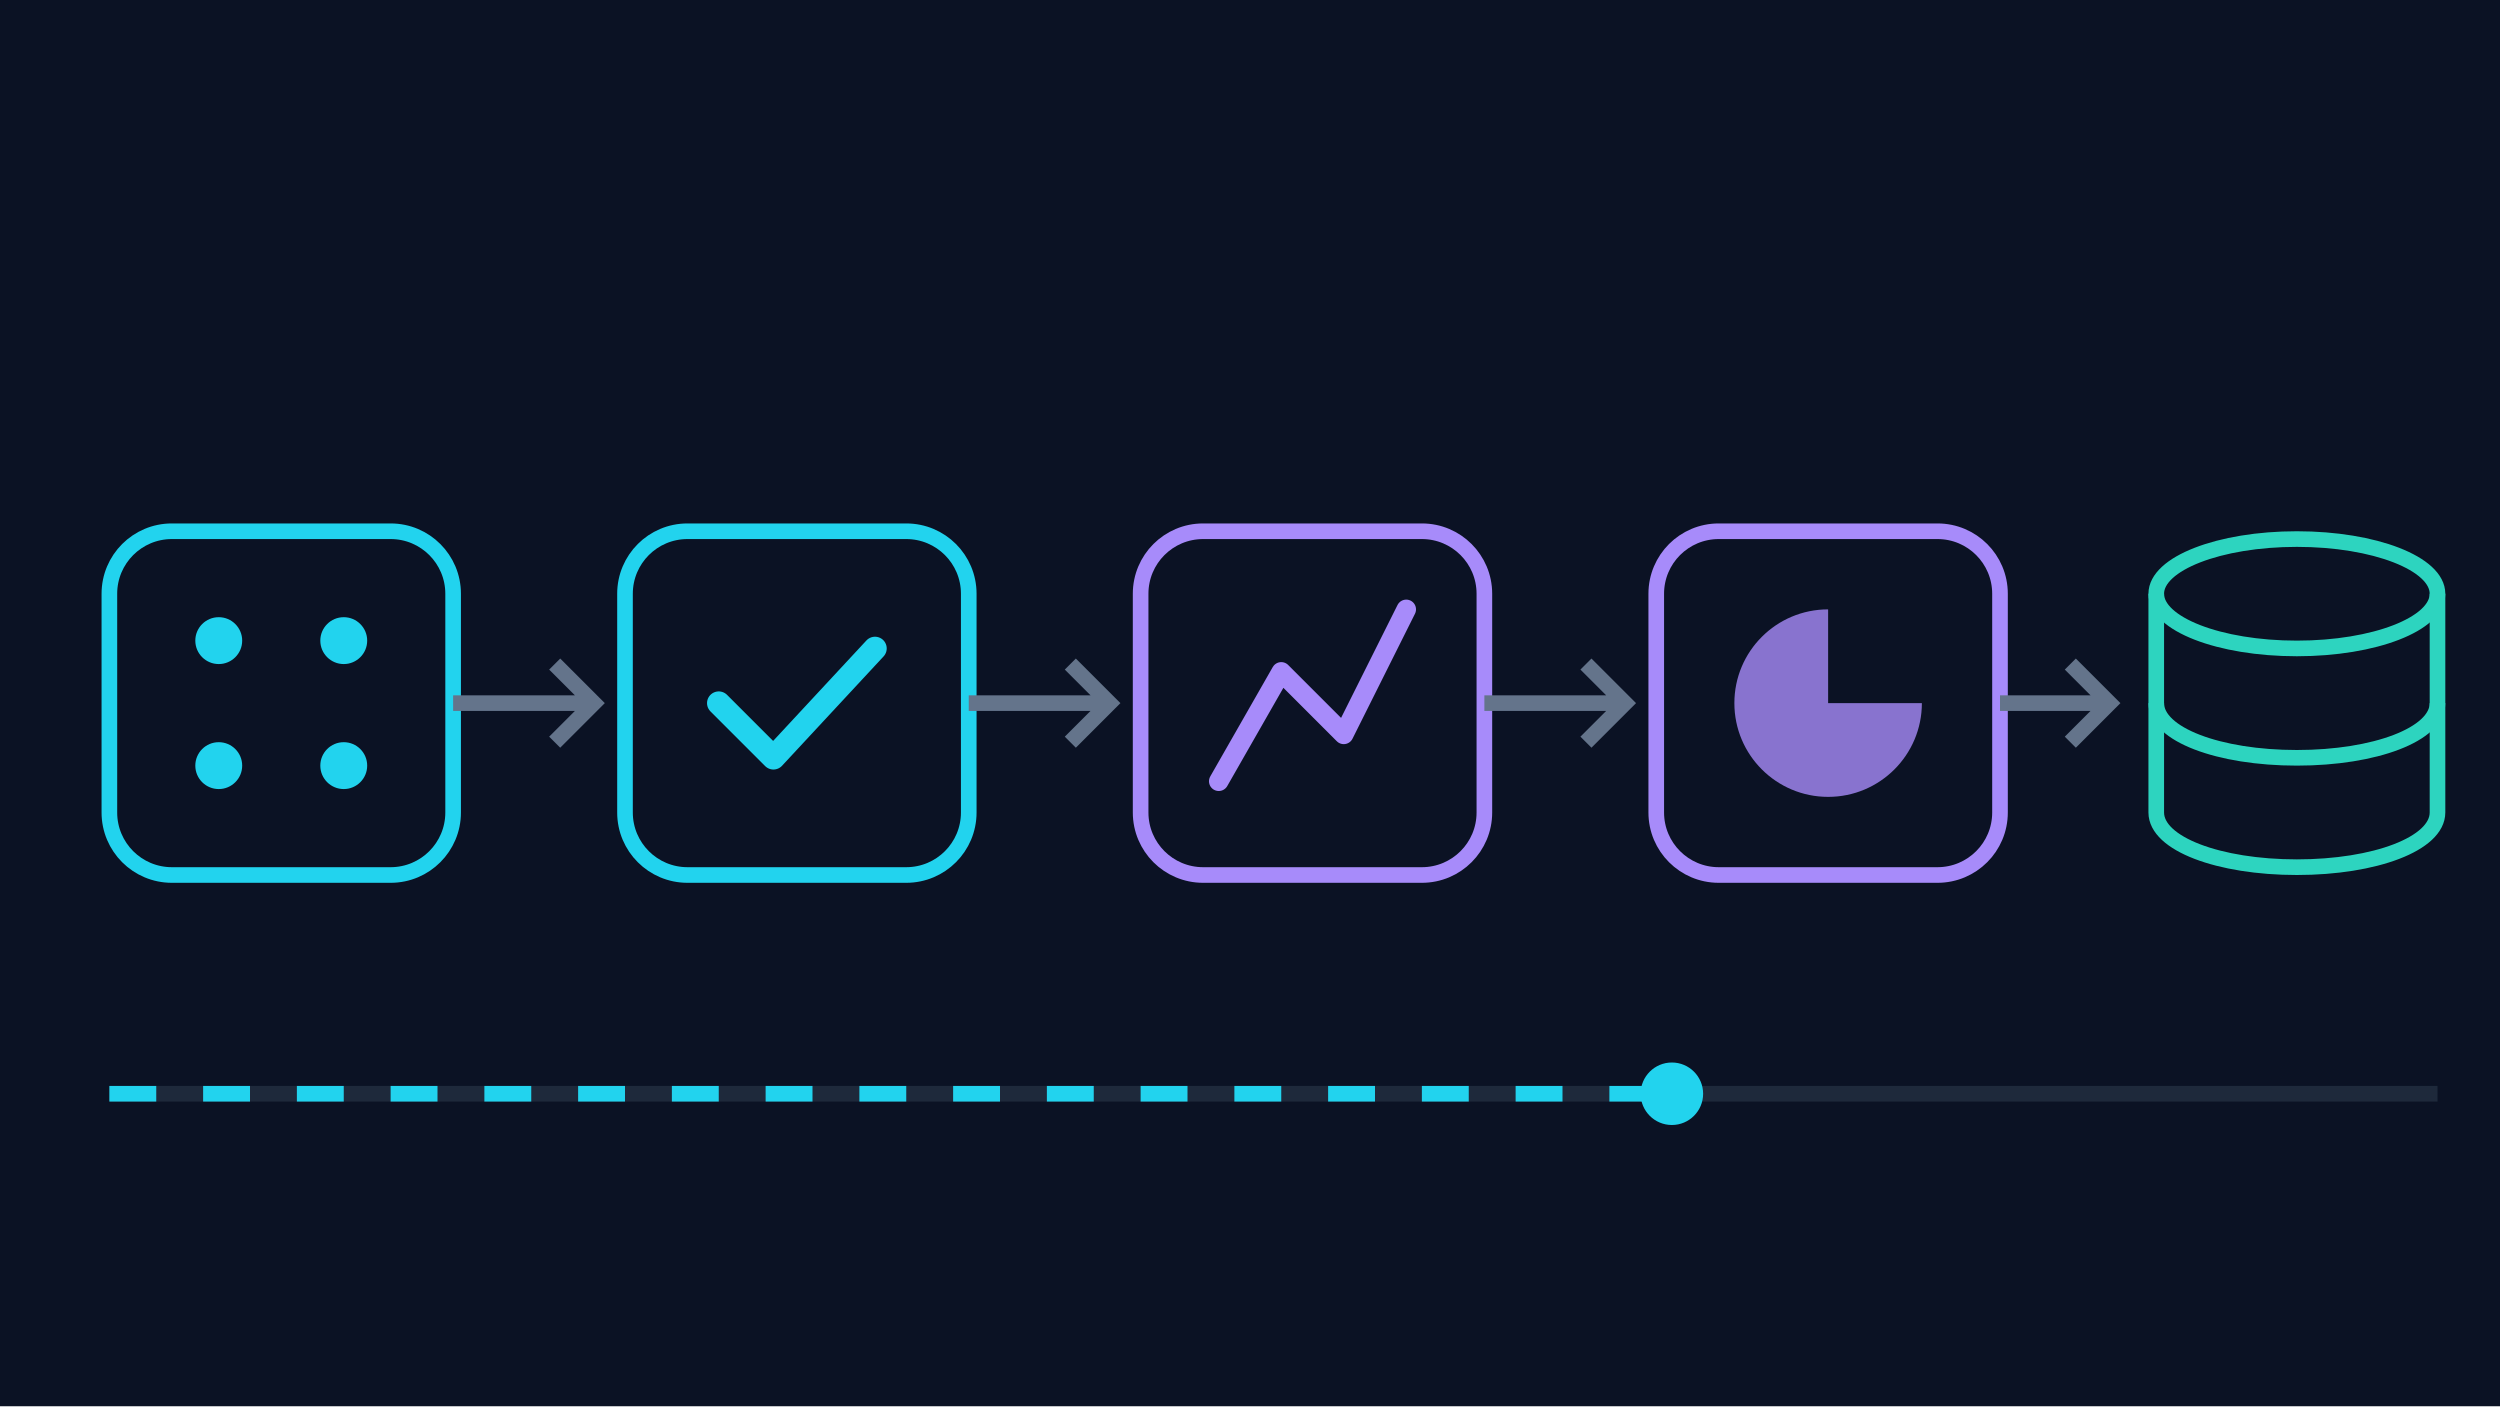
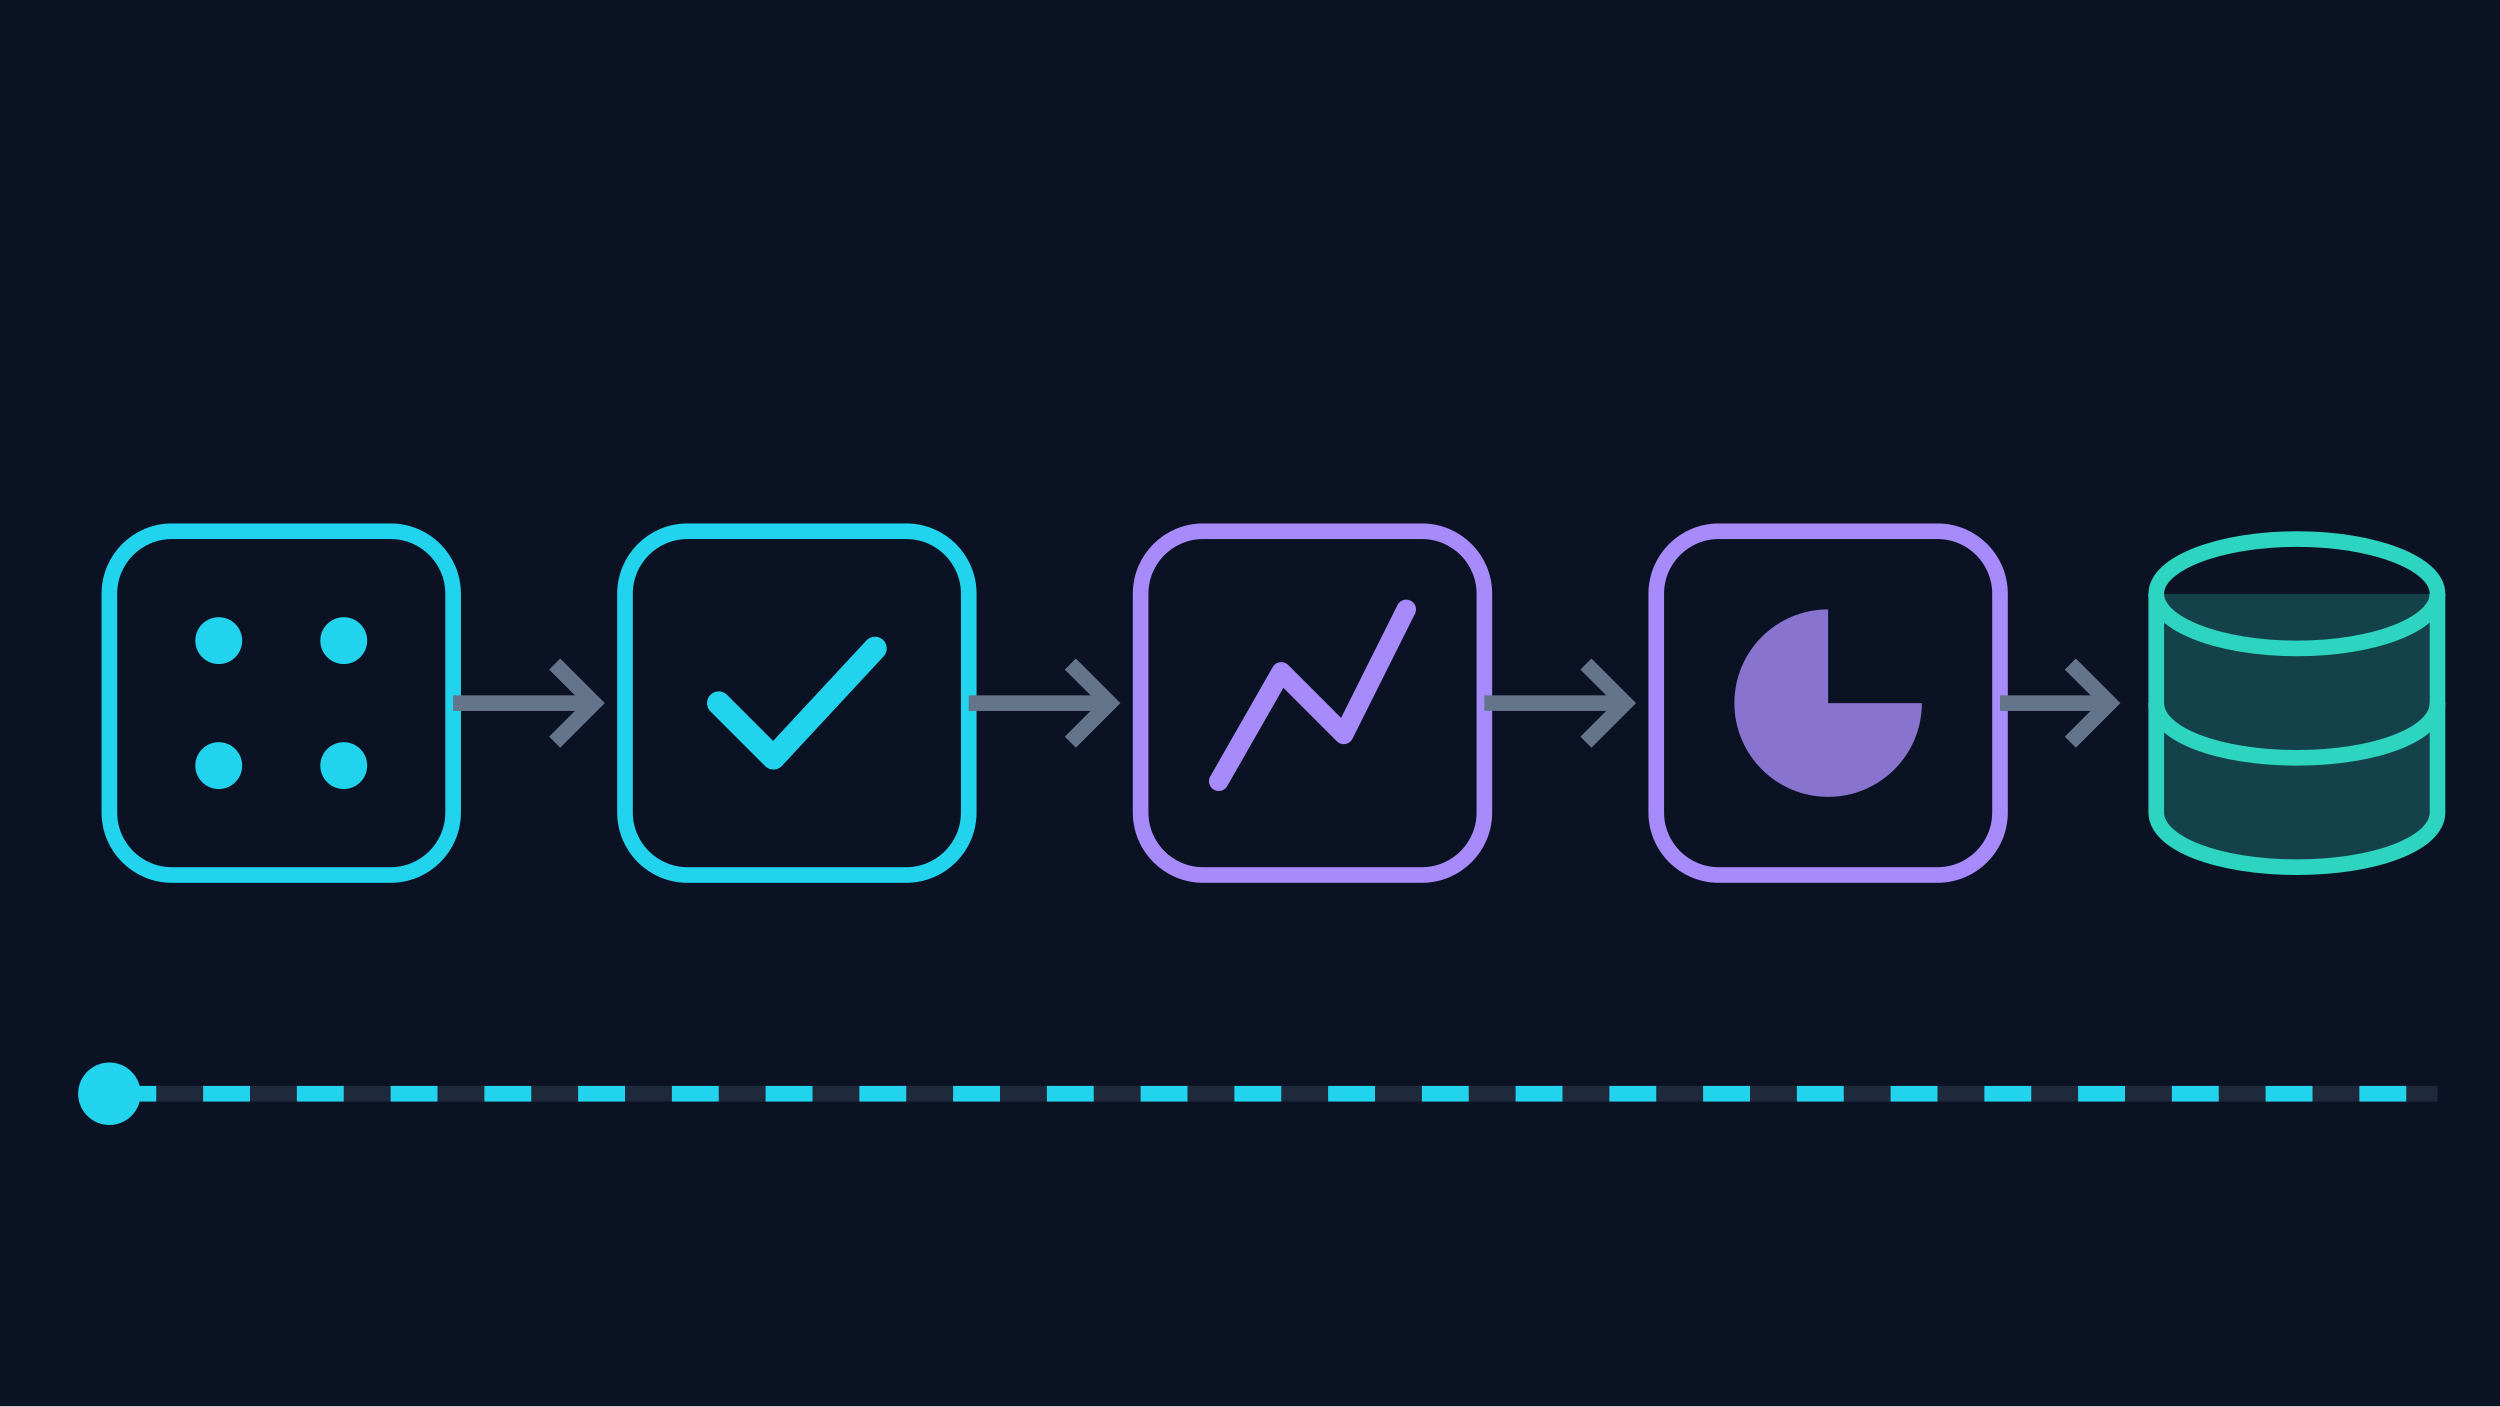
<svg xmlns="http://www.w3.org/2000/svg" viewBox="0 0 320 180">
+   <style>
+     .packet { opacity: 0; animation: travel 4s linear infinite; }
+     .s1 { animation-delay: 0s; } .s2 { animation-delay: .8s; } .s3 { animation-delay: 1.6s; } .s4 { animation-delay: 2.4s; }
+     @keyframes travel {
+       0% { opacity: 1; transform: translateX(0); }
+       18% { opacity: 1; transform: translateX(14px); }
+       20%, 100% { opacity: 0; transform: translateX(14px); }
+     }
+ 
+     /* A stage lights up when the batch reaches it */
+     .stage { fill-opacity: 0; animation: glow 4s ease-out infinite; }
+     .b1 { animation-delay: 0s; } .b2 { animation-delay: .8s; } .b3 { animation-delay: 1.6s; } .b4 { animation-delay: 2.4s; } .b5 { animation-delay: 3.2s; }
+     @keyframes glow {
+       0% { fill-opacity: 0; }
+       5% { fill-opacity: .22; }
+       30%, 100% { fill-opacity: 0; }
+     }
+ 
+     /* Generation: the four dots appear one after the other */
+     .dot { animation: blink 4s ease-in-out infinite; }
+     .d2 { animation-delay: -3.85s; } .d3 { animation-delay: -3.7s; } .d4 { animation-delay: -3.55s; }
+     @keyframes blink {
+       0%, 100% { opacity: 1; }
+       85% { opacity: .25; }
+     }
+ 
+     /* Validation and transformation: the icons are drawn as the batch arrives */
+     .draw { stroke-dasharray: 50; animation: draw 4s ease-out infinite; }
+     .check { animation-delay: .8s; } .chart { animation-delay: 1.6s; }
+     @keyframes draw {
+       0% { stroke-dashoffset: 50; }
+       15%, 85% { stroke-dashoffset: 0; }
+       100% { stroke-dashoffset: 50; }
+     }
+ 
+     /* Aggregation: the slice turns a quarter, then slowly back */
+     .slice { transform-box: view-box; transform-origin: 234px 90px; animation: turn 4s ease-in-out infinite 2.4s; }
+     @keyframes turn {
+       0% { transform: rotate(0); }
+       15%, 80% { transform: rotate(90deg); }
+       100% { transform: rotate(0); }
+     }
+ 
+     /* Storage: the database fills a little more with each batch */
+     .level { transform-box: view-box; transform-origin: 294px 111px; animation: fill 20s step-end infinite -0.8s; }
+     @keyframes fill {
+       0% { transform: scaleY(.2); } 20% { transform: scaleY(.4); } 40% { transform: scaleY(.6); }
+       60% { transform: scaleY(.8); } 80%, 100% { transform: scaleY(1); }
+     }
+ 
+     /* Watermark: one step for each batch processed, then a new run starts */
+     .done { transform-box: view-box; transform-origin: 14px 140px; animation: grow 20s step-end infinite -0.8s; }
+     @keyframes grow {
+       0% { transform: scaleX(.2); } 20% { transform: scaleX(.4); } 40% { transform: scaleX(.6); }
+       60% { transform: scaleX(.8); } 80%, 100% { transform: scaleX(1); }
+     }
+     .marker { animation: move 20s step-end infinite -0.8s; }
+     @keyframes move {
+       0% { transform: translateX(59.6px); } 20% { transform: translateX(119.2px); } 40% { transform: translateX(178.8px); }
+       60% { transform: translateX(238.4px); } 80%, 100% { transform: translateX(298px); }
+     }
+ 
+     @media (prefers-reduced-motion: reduce) {
+       * { animation: none !important; }
+       .done { transform: scaleX(.67); }
+       .marker { transform: translateX(200px); }
+       .level { transform: scaleY(.6); }
+     }
+   </style>
+   <defs>
+     <clipPath id="watermark">
+       <rect class="done" x="14" y="130" width="298" height="20" />
+     </clipPath>
+     <clipPath id="tank">
+       <path d="M276 76v28c0 4 8 7 18 7s18-3 18-7V76z" />
+     </clipPath>
+   </defs>
  <rect width="320" height="180" fill="#0b1224" />
+   <rect class="level" x="276" y="76" width="36" height="35" fill="#2dd4bf" opacity=".25" clip-path="url(#tank)" />
+   <g stroke-width="2">
+     <rect class="stage b1" x="14" y="68" width="44" height="44" rx="8" stroke="#22d3ee" fill="#22d3ee" />
+     <rect class="stage b2" x="80" y="68" width="44" height="44" rx="8" stroke="#22d3ee" fill="#22d3ee" />
+     <rect class="stage b3" x="146" y="68" width="44" height="44" rx="8" stroke="#a78bfa" fill="#a78bfa" />
+     <rect class="stage b4" x="212" y="68" width="44" height="44" rx="8" stroke="#a78bfa" fill="#a78bfa" />
+   </g>
  <g fill="none" stroke-width="2">
-     <rect x="14" y="68" width="44" height="44" rx="8" stroke="#22d3ee" />
-     <rect x="80" y="68" width="44" height="44" rx="8" stroke="#22d3ee" />
-     <rect x="146" y="68" width="44" height="44" rx="8" stroke="#a78bfa" />
-     <rect x="212" y="68" width="44" height="44" rx="8" stroke="#a78bfa" />
    <path d="M58 90h18m-5-5 5 5-5 5M124 90h18m-5-5 5 5-5 5M190 90h18m-5-5 5 5-5 5M256 90h14m-5-5 5 5-5 5" stroke="#64748b" />
-     <path d="M276 76v28c0 4 8 7 18 7s18-3 18-7V76" stroke="#2dd4bf" />
+     <path class="stage b5" d="M276 76v28c0 4 8 7 18 7s18-3 18-7V76" stroke="#2dd4bf" fill="#2dd4bf" />
    <ellipse cx="294" cy="76" rx="18" ry="7" stroke="#2dd4bf" />
    <path d="M276 90c0 4 8 7 18 7s18-3 18-7" stroke="#2dd4bf" />
  </g>
+   <rect class="packet s1" x="57" y="87" width="6" height="6" rx="1.5" fill="#22d3ee" />
+   <rect class="packet s2" x="123" y="87" width="6" height="6" rx="1.5" fill="#22d3ee" />
+   <rect class="packet s3" x="189" y="87" width="6" height="6" rx="1.5" fill="#a78bfa" />
+   <rect class="packet s4" x="255" y="87" width="6" height="6" rx="1.5" fill="#a78bfa" />
  <g fill="#22d3ee">
-     <circle cx="28" cy="82" r="3" />
-     <circle cx="44" cy="82" r="3" />
-     <circle cx="28" cy="98" r="3" />
-     <circle cx="44" cy="98" r="3" />
+     <circle class="dot" cx="28" cy="82" r="3" />
+     <circle class="dot d2" cx="44" cy="82" r="3" />
+     <circle class="dot d3" cx="28" cy="98" r="3" />
+     <circle class="dot d4" cx="44" cy="98" r="3" />
  </g>
-   <path d="M92 90l7 7 13-14" fill="none" stroke="#22d3ee" stroke-width="3" stroke-linecap="round" stroke-linejoin="round" />
-   <path d="M156 100l8-14 8 8 8-16" fill="none" stroke="#a78bfa" stroke-width="2.5" stroke-linecap="round" stroke-linejoin="round" />
-   <path d="M234 78a12 12 0 1 0 12 12h-12z" fill="#a78bfa" opacity=".8" />
+   <path class="draw check" d="M92 90l7 7 13-14" fill="none" stroke="#22d3ee" stroke-width="3" stroke-linecap="round" stroke-linejoin="round" />
+   <path class="draw chart" d="M156 100l8-14 8 8 8-16" fill="none" stroke="#a78bfa" stroke-width="2.5" stroke-linecap="round" stroke-linejoin="round" />
+   <path class="slice" d="M234 78a12 12 0 1 0 12 12h-12z" fill="#a78bfa" opacity=".8" />
  <path d="M14 140h298" stroke="#1e293b" stroke-width="2" />
-   <path d="M14 140h200" stroke="#22d3ee" stroke-width="2" stroke-dasharray="6 6" />
-   <circle cx="214" cy="140" r="4" fill="#22d3ee" />
+   <path d="M14 140h298" stroke="#22d3ee" stroke-width="2" stroke-dasharray="6 6" clip-path="url(#watermark)" />
+   <circle class="marker" cx="14" cy="140" r="4" fill="#22d3ee" />
</svg>
